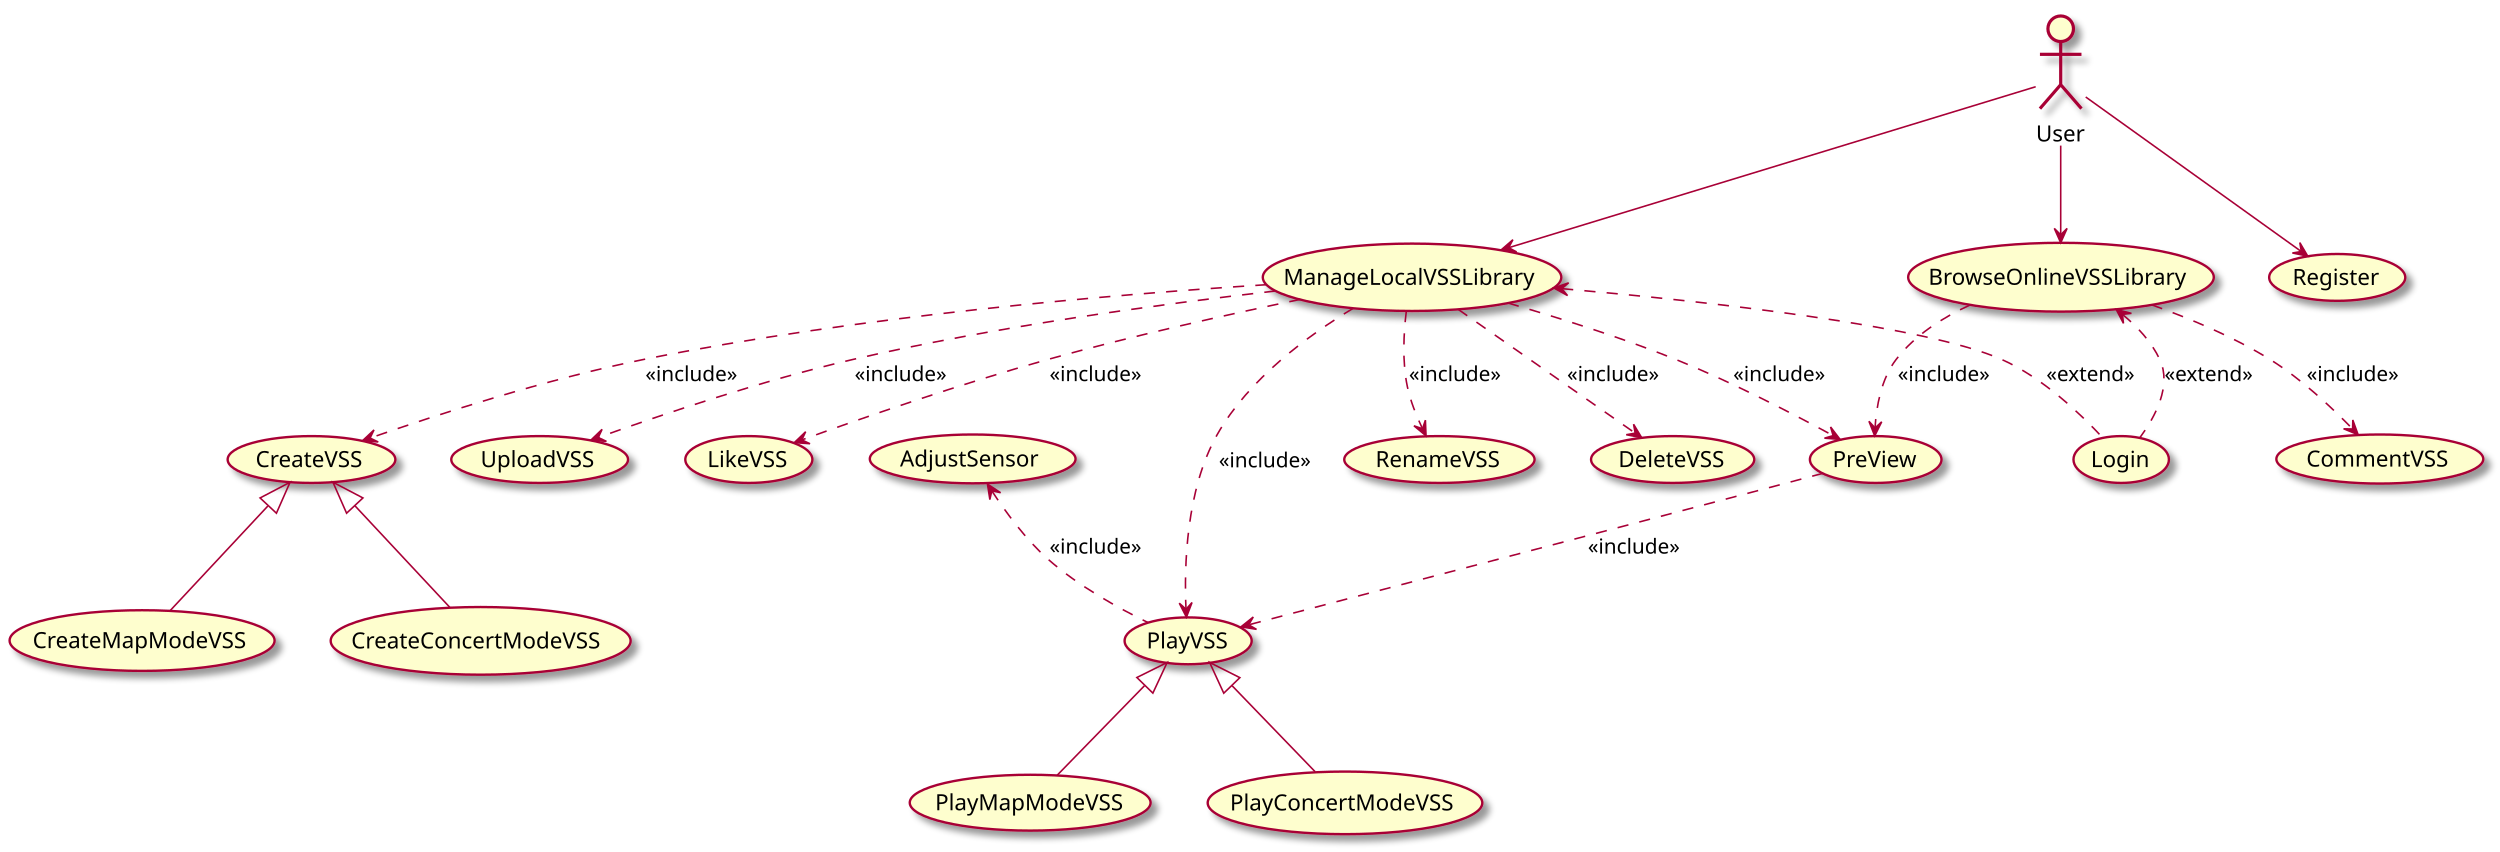
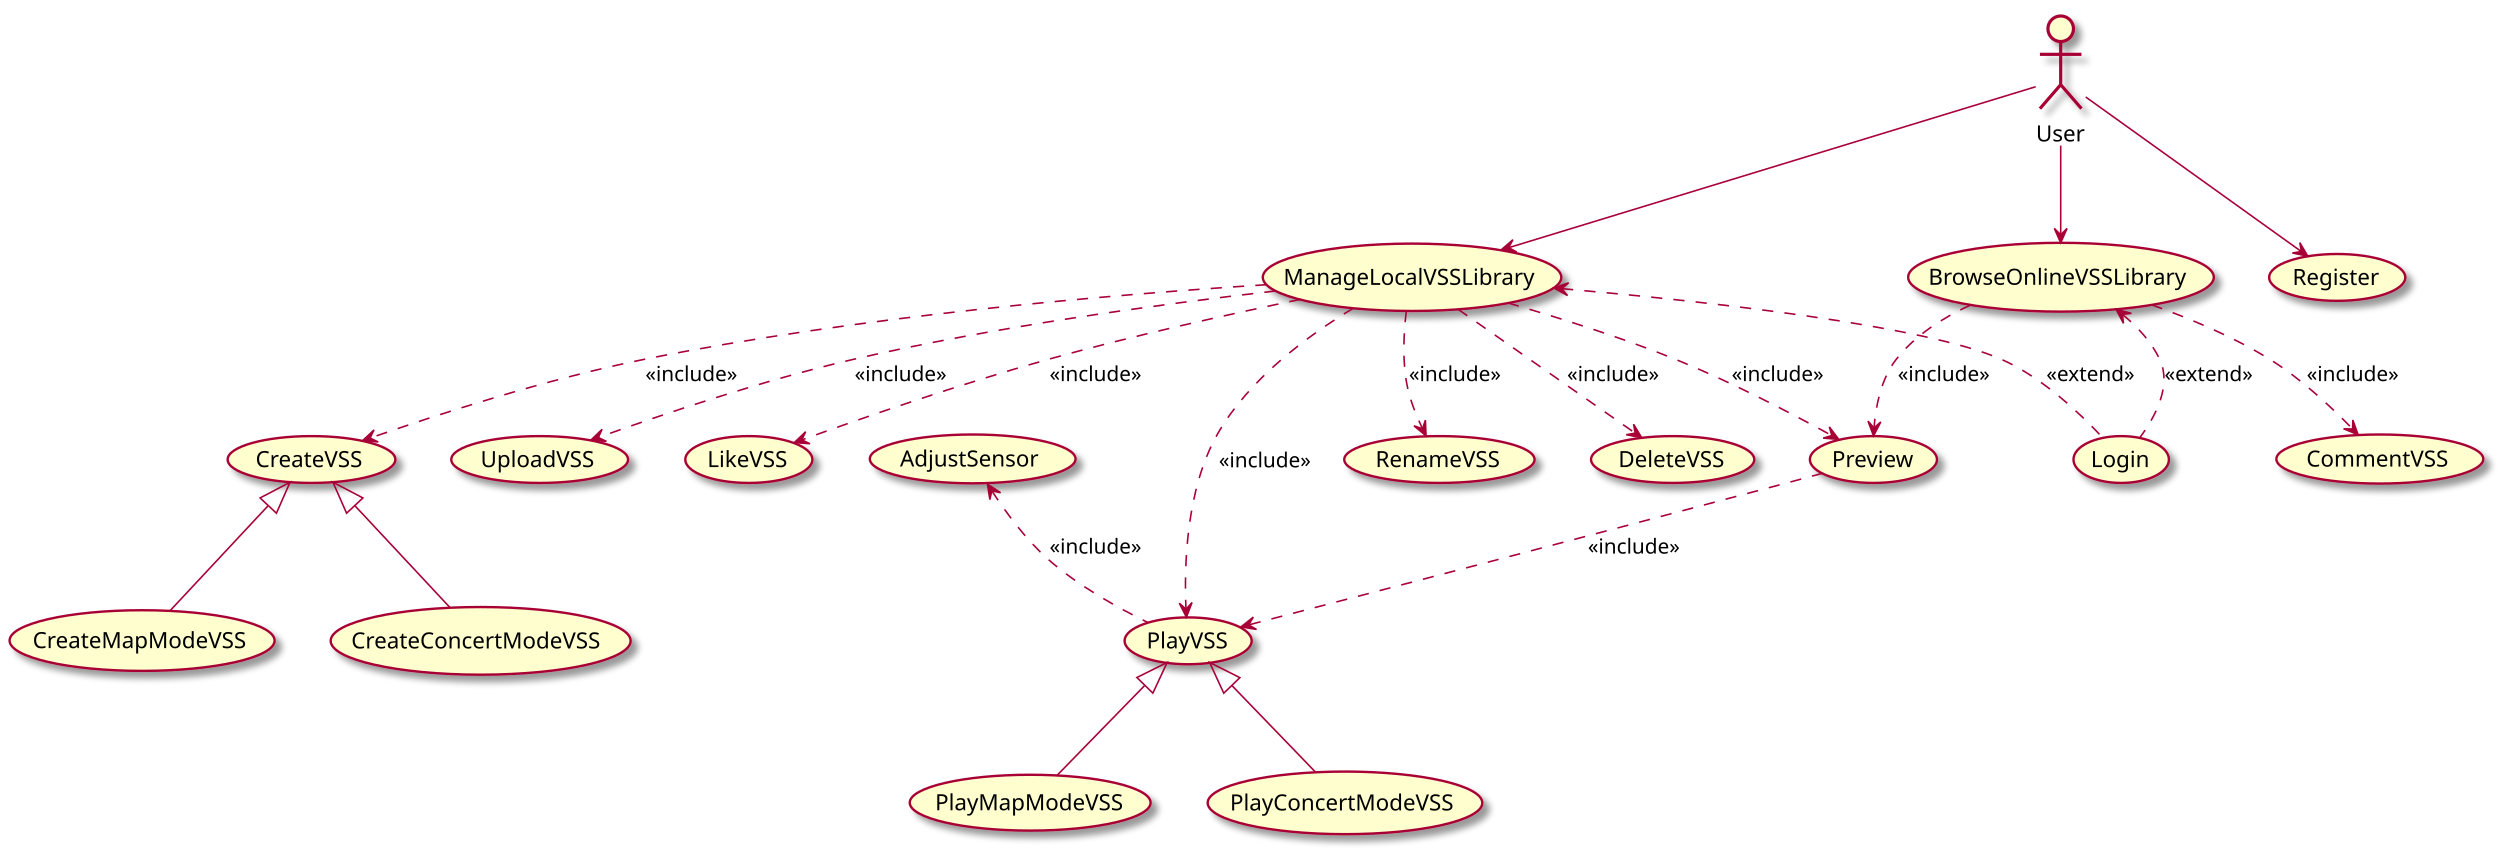
<svg xmlns="http://www.w3.org/2000/svg" contentScriptType="application/ecmascript" contentStyleType="text/css" height="533px" preserveAspectRatio="none" style="width:1565px;height:533px;" version="1.1" viewBox="0 0 1565 533" width="1565px" zoomAndPan="magnify">
  <defs>
-     <filter height="300%" id="f1s7nt26ys51zb" width="300%" x="-1" y="-1">
+     <filter height="300%" id="f1j8q7xakehkrr" width="300%" x="-1" y="-1">
      <feGaussianBlur result="blurOut" stdDeviation="2.0" />
      <feColorMatrix in="blurOut" result="blurOut2" type="matrix" values="0 0 0 0 0 0 0 0 0 0 0 0 0 0 0 0 0 0 .4 0" />
      <feOffset dx="4.0" dy="4.0" in="blurOut2" result="blurOut3" />
      <feBlend in="SourceGraphic" in2="blurOut3" mode="normal" />
    </filter>
  </defs>
  <g>
-     <ellipse cx="883.94" cy="173.588" fill="#FEFECE" filter="url(#f1s7nt26ys51zb)" rx="93.44" ry="21.088" style="stroke: #A80036; stroke-width: 1.5;" />
+     <ellipse cx="883.94" cy="173.588" fill="#FEFECE" filter="url(#f1j8q7xakehkrr)" rx="93.44" ry="21.088" style="stroke: #A80036; stroke-width: 1.5;" />
    <text fill="#000000" font-family="sans-serif" font-size="14" lengthAdjust="spacingAndGlyphs" textLength="161" x="803.44" y="178.332">ManageLocalVSSLibrary</text>
-     <ellipse cx="1327.87" cy="287.659" fill="#FEFECE" filter="url(#f1s7nt26ys51zb)" rx="29.87" ry="14.659" style="stroke: #A80036; stroke-width: 1.5;" />
+     <ellipse cx="1327.87" cy="287.659" fill="#FEFECE" filter="url(#f1j8q7xakehkrr)" rx="29.87" ry="14.659" style="stroke: #A80036; stroke-width: 1.5;" />
    <text fill="#000000" font-family="sans-serif" font-size="14" lengthAdjust="spacingAndGlyphs" textLength="38" x="1308.87" y="292.403">Login</text>
-     <ellipse cx="1290.172" cy="173.535" fill="#FEFECE" filter="url(#f1s7nt26ys51zb)" rx="95.672" ry="21.535" style="stroke: #A80036; stroke-width: 1.5;" />
+     <ellipse cx="1290.172" cy="173.535" fill="#FEFECE" filter="url(#f1j8q7xakehkrr)" rx="95.672" ry="21.535" style="stroke: #A80036; stroke-width: 1.5;" />
    <text fill="#000000" font-family="sans-serif" font-size="14" lengthAdjust="spacingAndGlyphs" textLength="166" x="1207.172" y="178.279">BrowseOnlineVSSLibrary</text>
-     <ellipse cx="1290" cy="18" fill="#FEFECE" filter="url(#f1s7nt26ys51zb)" rx="8" ry="8" style="stroke: #A80036; stroke-width: 2.0;" />
-     <path d="M1290,26 L1290,53 M1277,34 L1303,34 M1290,53 L1277,68 M1290,53 L1303,68 " fill="none" filter="url(#f1s7nt26ys51zb)" style="stroke: #A80036; stroke-width: 2.0;" />
+     <ellipse cx="1290" cy="18" fill="#FEFECE" filter="url(#f1j8q7xakehkrr)" rx="8" ry="8" style="stroke: #A80036; stroke-width: 2.0;" />
+     <path d="M1290,26 L1290,53 M1277,34 L1303,34 M1290,53 L1277,68 M1290,53 L1303,68 " fill="none" filter="url(#f1j8q7xakehkrr)" style="stroke: #A80036; stroke-width: 2.0;" />
    <text fill="#000000" font-family="sans-serif" font-size="14" lengthAdjust="spacingAndGlyphs" textLength="31" x="1274.5" y="88.535">User</text>
-     <ellipse cx="1463.098" cy="173.659" fill="#FEFECE" filter="url(#f1s7nt26ys51zb)" rx="42.598" ry="14.659" style="stroke: #A80036; stroke-width: 1.5;" />
+     <ellipse cx="1463.098" cy="173.659" fill="#FEFECE" filter="url(#f1j8q7xakehkrr)" rx="42.598" ry="14.659" style="stroke: #A80036; stroke-width: 1.5;" />
    <text fill="#000000" font-family="sans-serif" font-size="14" lengthAdjust="spacingAndGlyphs" textLength="56" x="1435.098" y="178.403">Register</text>
-     <ellipse cx="194.998" cy="287.659" fill="#FEFECE" filter="url(#f1s7nt26ys51zb)" rx="52.498" ry="14.659" style="stroke: #A80036; stroke-width: 1.5;" />
+     <ellipse cx="194.998" cy="287.659" fill="#FEFECE" filter="url(#f1j8q7xakehkrr)" rx="52.498" ry="14.659" style="stroke: #A80036; stroke-width: 1.5;" />
    <text fill="#000000" font-family="sans-serif" font-size="14" lengthAdjust="spacingAndGlyphs" textLength="70" x="159.998" y="292.403">CreateVSS</text>
-     <ellipse cx="88.946" cy="400.989" fill="#FEFECE" filter="url(#f1s7nt26ys51zb)" rx="82.946" ry="18.989" style="stroke: #A80036; stroke-width: 1.5;" />
+     <ellipse cx="88.946" cy="400.989" fill="#FEFECE" filter="url(#f1j8q7xakehkrr)" rx="82.946" ry="18.989" style="stroke: #A80036; stroke-width: 1.5;" />
    <text fill="#000000" font-family="sans-serif" font-size="14" lengthAdjust="spacingAndGlyphs" textLength="137" x="20.446" y="405.733">CreateMapModeVSS</text>
-     <ellipse cx="300.885" cy="401.177" fill="#FEFECE" filter="url(#f1s7nt26ys51zb)" rx="93.885" ry="21.177" style="stroke: #A80036; stroke-width: 1.5;" />
+     <ellipse cx="300.885" cy="401.177" fill="#FEFECE" filter="url(#f1j8q7xakehkrr)" rx="93.885" ry="21.177" style="stroke: #A80036; stroke-width: 1.5;" />
    <text fill="#000000" font-family="sans-serif" font-size="14" lengthAdjust="spacingAndGlyphs" textLength="162" x="219.885" y="405.921">CreateConcertModeVSS</text>
-     <ellipse cx="901.068" cy="287.659" fill="#FEFECE" filter="url(#f1s7nt26ys51zb)" rx="59.569" ry="14.659" style="stroke: #A80036; stroke-width: 1.5;" />
+     <ellipse cx="901.068" cy="287.659" fill="#FEFECE" filter="url(#f1j8q7xakehkrr)" rx="59.569" ry="14.659" style="stroke: #A80036; stroke-width: 1.5;" />
    <text fill="#000000" font-family="sans-serif" font-size="14" lengthAdjust="spacingAndGlyphs" textLength="80" x="861.068" y="292.403">RenameVSS</text>
-     <ellipse cx="1047.083" cy="287.659" fill="#FEFECE" filter="url(#f1s7nt26ys51zb)" rx="51.083" ry="14.659" style="stroke: #A80036; stroke-width: 1.5;" />
+     <ellipse cx="1047.083" cy="287.659" fill="#FEFECE" filter="url(#f1j8q7xakehkrr)" rx="51.083" ry="14.659" style="stroke: #A80036; stroke-width: 1.5;" />
    <text fill="#000000" font-family="sans-serif" font-size="14" lengthAdjust="spacingAndGlyphs" textLength="68" x="1013.083" y="292.403">DeleteVSS</text>
-     <ellipse cx="337.826" cy="287.659" fill="#FEFECE" filter="url(#f1s7nt26ys51zb)" rx="55.326" ry="14.659" style="stroke: #A80036; stroke-width: 1.5;" />
+     <ellipse cx="337.826" cy="287.659" fill="#FEFECE" filter="url(#f1j8q7xakehkrr)" rx="55.326" ry="14.659" style="stroke: #A80036; stroke-width: 1.5;" />
    <text fill="#000000" font-family="sans-serif" font-size="14" lengthAdjust="spacingAndGlyphs" textLength="74" x="300.826" y="292.403">UploadVSS</text>
-     <ellipse cx="468.77" cy="287.659" fill="#FEFECE" filter="url(#f1s7nt26ys51zb)" rx="39.77" ry="14.659" style="stroke: #A80036; stroke-width: 1.5;" />
+     <ellipse cx="468.77" cy="287.659" fill="#FEFECE" filter="url(#f1j8q7xakehkrr)" rx="39.77" ry="14.659" style="stroke: #A80036; stroke-width: 1.5;" />
    <text fill="#000000" font-family="sans-serif" font-size="14" lengthAdjust="spacingAndGlyphs" textLength="52" x="442.77" y="292.403">LikeVSS</text>
-     <ellipse cx="743.77" cy="401.159" fill="#FEFECE" filter="url(#f1s7nt26ys51zb)" rx="39.77" ry="14.659" style="stroke: #A80036; stroke-width: 1.5;" />
+     <ellipse cx="743.77" cy="401.159" fill="#FEFECE" filter="url(#f1j8q7xakehkrr)" rx="39.77" ry="14.659" style="stroke: #A80036; stroke-width: 1.5;" />
    <text fill="#000000" font-family="sans-serif" font-size="14" lengthAdjust="spacingAndGlyphs" textLength="52" x="717.77" y="405.903">PlayVSS</text>
-     <ellipse cx="644.884" cy="502.477" fill="#FEFECE" filter="url(#f1s7nt26ys51zb)" rx="75.384" ry="17.477" style="stroke: #A80036; stroke-width: 1.5;" />
+     <ellipse cx="644.884" cy="502.477" fill="#FEFECE" filter="url(#f1j8q7xakehkrr)" rx="75.384" ry="17.477" style="stroke: #A80036; stroke-width: 1.5;" />
    <text fill="#000000" font-family="sans-serif" font-size="14" lengthAdjust="spacingAndGlyphs" textLength="119" x="585.384" y="507.221">PlayMapModeVSS</text>
-     <ellipse cx="841.965" cy="502.593" fill="#FEFECE" filter="url(#f1s7nt26ys51zb)" rx="85.965" ry="19.593" style="stroke: #A80036; stroke-width: 1.5;" />
+     <ellipse cx="841.965" cy="502.593" fill="#FEFECE" filter="url(#f1j8q7xakehkrr)" rx="85.965" ry="19.593" style="stroke: #A80036; stroke-width: 1.5;" />
    <text fill="#000000" font-family="sans-serif" font-size="14" lengthAdjust="spacingAndGlyphs" textLength="144" x="769.965" y="507.337">PlayConcertModeVSS</text>
-     <ellipse cx="1489.767" cy="287.353" fill="#FEFECE" filter="url(#f1s7nt26ys51zb)" rx="64.767" ry="15.353" style="stroke: #A80036; stroke-width: 1.5;" />
+     <ellipse cx="1489.767" cy="287.353" fill="#FEFECE" filter="url(#f1j8q7xakehkrr)" rx="64.767" ry="15.353" style="stroke: #A80036; stroke-width: 1.5;" />
    <text fill="#000000" font-family="sans-serif" font-size="14" lengthAdjust="spacingAndGlyphs" textLength="92" x="1443.767" y="292.098">CommentVSS</text>
-     <ellipse cx="608.895" cy="287.279" fill="#FEFECE" filter="url(#f1s7nt26ys51zb)" rx="64.395" ry="15.279" style="stroke: #A80036; stroke-width: 1.5;" />
+     <ellipse cx="608.895" cy="287.279" fill="#FEFECE" filter="url(#f1j8q7xakehkrr)" rx="64.395" ry="15.279" style="stroke: #A80036; stroke-width: 1.5;" />
    <text fill="#000000" font-family="sans-serif" font-size="14" lengthAdjust="spacingAndGlyphs" textLength="91" x="563.395" y="292.023">AdjustSensor</text>
-     <ellipse cx="1174.184" cy="287.659" fill="#FEFECE" filter="url(#f1s7nt26ys51zb)" rx="41.184" ry="14.659" style="stroke: #A80036; stroke-width: 1.5;" />
-     <text fill="#000000" font-family="sans-serif" font-size="14" lengthAdjust="spacingAndGlyphs" textLength="54" x="1147.184" y="292.403">PreView</text>
+     <ellipse cx="1172.77" cy="287.659" fill="#FEFECE" filter="url(#f1j8q7xakehkrr)" rx="39.77" ry="14.659" style="stroke: #A80036; stroke-width: 1.5;" />
+     <text fill="#000000" font-family="sans-serif" font-size="14" lengthAdjust="spacingAndGlyphs" textLength="52" x="1146.77" y="292.403">Preview</text>
    <path d="M977.866,180.7 C1070.561,188.86 1205.181,203.834 1253,225 C1278.728,236.388 1302.626,259.287 1316.248,273.98 " fill="none" id="ManageLocalVSSLibrary-Login" style="stroke: #A80036; stroke-width: 1.0; stroke-dasharray: 7.0,7.0;" />
    <polygon fill="#A80036" points="972.654,180.245,981.272,185.013,977.635,180.68,981.968,177.044,972.654,180.245" style="stroke: #A80036; stroke-width: 1.0;" />
    <text fill="#000000" font-family="sans-serif" font-size="13" lengthAdjust="spacingAndGlyphs" textLength="57" x="1281" y="238.568">«extend»</text>
    <path d="M1328.744,196.891 C1338.086,204.583 1346.85,214.027 1352,225 C1359.704,241.414 1349.107,261.032 1339.652,273.854 " fill="none" id="BrowseOnlineVSSLibrary-Login" style="stroke: #A80036; stroke-width: 1.0; stroke-dasharray: 7.0,7.0;" />
    <polygon fill="#A80036" points="1324.714,193.701,1329.289,202.423,1328.635,196.804,1334.254,196.149,1324.714,193.701" style="stroke: #A80036; stroke-width: 1.0;" />
    <text fill="#000000" font-family="sans-serif" font-size="13" lengthAdjust="spacingAndGlyphs" textLength="57" x="1355" y="238.568">«extend»</text>
    <path d="M1305.658,60.723 C1336.429,82.779 1404.883,131.844 1440.495,157.369 " fill="none" id="User-Register" style="stroke: #A80036; stroke-width: 1.0;" />
    <polygon fill="#A80036" points="1444.671,160.362,1439.686,151.868,1440.607,157.449,1435.025,158.37,1444.671,160.362" style="stroke: #A80036; stroke-width: 1.0;" />
    <path d="M1274.333,54.285 C1220.359,70.77 1040.217,125.788 944.687,154.965 " fill="none" id="User-ManageLocalVSSLibrary" style="stroke: #A80036; stroke-width: 1.0;" />
    <polygon fill="#A80036" points="939.642,156.506,949.418,157.702,944.424,155.045,947.081,150.051,939.642,156.506" style="stroke: #A80036; stroke-width: 1.0;" />
    <path d="M1290,91.135 C1290,109.467 1290,130.47 1290,146.679 " fill="none" id="User-BrowseOnlineVSSLibrary" style="stroke: #A80036; stroke-width: 1.0;" />
    <polygon fill="#A80036" points="1290,151.982,1294,142.982,1290,146.982,1286,142.982,1290,151.982" style="stroke: #A80036; stroke-width: 1.0;" />
    <path d="M792.811,178.222 C695.496,184.431 537.185,197.9 403,225 C341.912,237.337 273.002,259.796 231.834,274.165 " fill="none" id="ManageLocalVSSLibrary-CreateVSS" style="stroke: #A80036; stroke-width: 1.0; stroke-dasharray: 7.0,7.0;" />
    <polygon fill="#A80036" points="226.954,275.875,236.77,276.673,231.672,274.221,234.124,269.123,226.954,275.875" style="stroke: #A80036; stroke-width: 1.0;" />
    <text fill="#000000" font-family="sans-serif" font-size="13" lengthAdjust="spacingAndGlyphs" textLength="60" x="404" y="238.568">«include»</text>
    <path d="M167.681,316.752 C148.412,337.384 123.171,364.411 106.539,382.22 " fill="none" id="CreateVSS-CreateMapModeVSS" style="stroke: #A80036; stroke-width: 1.0;" />
    <polygon fill="none" points="162.808,311.714,181.575,301.875,173.04,321.269,162.808,311.714" style="stroke: #A80036; stroke-width: 1.0;" />
    <path d="M222.145,316.566 C240.723,336.458 264.914,362.361 281.577,380.203 " fill="none" id="CreateVSS-CreateConcertModeVSS" style="stroke: #A80036; stroke-width: 1.0;" />
    <polygon fill="none" points="216.96,321.269,208.425,301.875,227.192,311.714,216.96,321.269" style="stroke: #A80036; stroke-width: 1.0;" />
    <path d="M880.371,194.708 C878.696,208.353 877.721,226.39 881,242 C882.88,250.951 886.633,260.29 890.384,268.162 " fill="none" id="ManageLocalVSSLibrary-RenameVSS" style="stroke: #A80036; stroke-width: 1.0; stroke-dasharray: 7.0,7.0;" />
    <polygon fill="#A80036" points="892.703,272.857,892.304,263.016,890.489,268.374,885.131,266.559,892.703,272.857" style="stroke: #A80036; stroke-width: 1.0;" />
    <text fill="#000000" font-family="sans-serif" font-size="13" lengthAdjust="spacingAndGlyphs" textLength="60" x="882" y="238.568">«include»</text>
    <path d="M912.766,193.619 C944.3,215.673 994.292,250.637 1023.545,271.096 " fill="none" id="ManageLocalVSSLibrary-DeleteVSS" style="stroke: #A80036; stroke-width: 1.0; stroke-dasharray: 7.0,7.0;" />
    <polygon fill="#A80036" points="1027.706,274.006,1022.623,265.57,1023.608,271.14,1018.038,272.126,1027.706,274.006" style="stroke: #A80036; stroke-width: 1.0;" />
    <text fill="#000000" font-family="sans-serif" font-size="13" lengthAdjust="spacingAndGlyphs" textLength="60" x="981" y="238.568">«include»</text>
    <path d="M798.407,182.158 C727.096,190.308 623.157,204.37 534,225 C477.554,238.061 413.945,259.665 374.914,273.741 " fill="none" id="ManageLocalVSSLibrary-UploadVSS" style="stroke: #A80036; stroke-width: 1.0; stroke-dasharray: 7.0,7.0;" />
    <polygon fill="#A80036" points="369.808,275.59,379.633,276.286,374.51,273.887,376.909,268.764,369.808,275.59" style="stroke: #A80036; stroke-width: 1.0;" />
    <text fill="#000000" font-family="sans-serif" font-size="13" lengthAdjust="spacingAndGlyphs" textLength="60" x="535" y="238.568">«include»</text>
    <path d="M813.947,187.422 C768.612,196.898 708.471,210.345 656,225 C601.415,240.245 539.217,261.913 502.085,275.32 " fill="none" id="ManageLocalVSSLibrary-LikeVSS" style="stroke: #A80036; stroke-width: 1.0; stroke-dasharray: 7.0,7.0;" />
    <polygon fill="#A80036" points="497.238,277.074,507.062,277.772,501.94,275.372,504.339,270.25,497.238,277.074" style="stroke: #A80036; stroke-width: 1.0;" />
    <text fill="#000000" font-family="sans-serif" font-size="13" lengthAdjust="spacingAndGlyphs" textLength="60" x="657" y="238.568">«include»</text>
    <path d="M847.204,192.925 C819.014,209.867 781.713,237.176 762,272 C742.366,306.683 741.235,354.755 742.436,381.341 " fill="none" id="ManageLocalVSSLibrary-PlayVSS" style="stroke: #A80036; stroke-width: 1.0; stroke-dasharray: 7.0,7.0;" />
    <polygon fill="#A80036" points="742.702,386.361,746.22,377.161,742.437,381.368,738.231,377.586,742.702,386.361" style="stroke: #A80036; stroke-width: 1.0;" />
    <text fill="#000000" font-family="sans-serif" font-size="13" lengthAdjust="spacingAndGlyphs" textLength="60" x="763" y="292.568">«include»</text>
    <path d="M716.437,429.259 C698.885,447.254 676.72,469.979 661.771,485.305 " fill="none" id="PlayVSS-PlayMapModeVSS" style="stroke: #A80036; stroke-width: 1.0;" />
    <polygon fill="none" points="711.673,424.118,730.648,414.689,721.695,433.894,711.673,424.118" style="stroke: #A80036; stroke-width: 1.0;" />
    <path d="M771.24,429.213 C787.821,446.386 808.572,467.879 823.306,483.138 " fill="none" id="PlayVSS-PlayConcertModeVSS" style="stroke: #A80036; stroke-width: 1.0;" />
    <polygon fill="none" points="766.073,433.939,757.217,414.689,776.144,424.215,766.073,433.939" style="stroke: #A80036; stroke-width: 1.0;" />
    <path d="M1346.937,190.818 C1370.759,199.327 1398.158,210.828 1421,225 C1440.459,237.072 1459.513,254.925 1472.651,268.463 " fill="none" id="BrowseOnlineVSSLibrary-CommentVSS" style="stroke: #A80036; stroke-width: 1.0; stroke-dasharray: 7.0,7.0;" />
    <polygon fill="#A80036" points="1476.195,272.158,1472.852,262.894,1472.734,268.55,1467.079,268.431,1476.195,272.158" style="stroke: #A80036; stroke-width: 1.0;" />
    <text fill="#000000" font-family="sans-serif" font-size="13" lengthAdjust="spacingAndGlyphs" textLength="60" x="1444" y="238.568">«include»</text>
    <path d="M620.919,307.326 C629.52,320.511 642.039,337.616 656,350 C674.89,366.757 700.135,380.706 718.74,389.757 " fill="none" id="AdjustSensor-PlayVSS" style="stroke: #A80036; stroke-width: 1.0; stroke-dasharray: 7.0,7.0;" />
    <polygon fill="#A80036" points="618.156,303.017,619.647,312.752,620.855,307.226,626.382,308.434,618.156,303.017" style="stroke: #A80036; stroke-width: 1.0;" />
    <text fill="#000000" font-family="sans-serif" font-size="13" lengthAdjust="spacingAndGlyphs" textLength="60" x="657" y="346.568">«include»</text>
-     <path d="M943.997,189.698 C975.658,198.876 1014.904,211.259 1049,225 C1083.956,239.088 1122.513,259.09 1147.43,272.642 " fill="none" id="ManageLocalVSSLibrary-PreView" style="stroke: #A80036; stroke-width: 1.0; stroke-dasharray: 7.0,7.0;" />
-     <polygon fill="#A80036" points="1151.92,275.095,1145.939,267.27,1147.533,272.698,1142.104,274.291,1151.92,275.095" style="stroke: #A80036; stroke-width: 1.0;" />
-     <text fill="#000000" font-family="sans-serif" font-size="13" lengthAdjust="spacingAndGlyphs" textLength="60" x="1085" y="238.568">«include»</text>
-     <path d="M1233.311,190.883 C1216.12,198.748 1198.708,209.792 1187,225 C1177.629,237.172 1174.595,254.484 1173.782,267.803 " fill="none" id="BrowseOnlineVSSLibrary-PreView" style="stroke: #A80036; stroke-width: 1.0; stroke-dasharray: 7.0,7.0;" />
-     <polygon fill="#A80036" points="1173.566,272.874,1177.945,264.052,1173.779,267.879,1169.953,263.712,1173.566,272.874" style="stroke: #A80036; stroke-width: 1.0;" />
+     <path d="M944.015,189.654 C975.681,198.819 1014.926,211.204 1049,225 C1083.71,239.053 1121.951,259.063 1146.659,272.627 " fill="none" id="ManageLocalVSSLibrary-Preview" style="stroke: #A80036; stroke-width: 1.0; stroke-dasharray: 7.0,7.0;" />
+     <polygon fill="#A80036" points="1151.111,275.081,1145.161,267.233,1146.732,272.667,1141.298,274.238,1151.111,275.081" style="stroke: #A80036; stroke-width: 1.0;" />
+     <text fill="#000000" font-family="sans-serif" font-size="13" lengthAdjust="spacingAndGlyphs" textLength="60" x="1084" y="238.568">«include»</text>
+     <path d="M1233.447,190.989 C1216.265,198.86 1198.824,209.882 1187,225 C1177.505,237.14 1174.188,254.455 1173.142,267.783 " fill="none" id="BrowseOnlineVSSLibrary-Preview" style="stroke: #A80036; stroke-width: 1.0; stroke-dasharray: 7.0,7.0;" />
+     <polygon fill="#A80036" points="1172.836,272.858,1177.37,264.115,1173.137,267.867,1169.385,263.634,1172.836,272.858" style="stroke: #A80036; stroke-width: 1.0;" />
    <text fill="#000000" font-family="sans-serif" font-size="13" lengthAdjust="spacingAndGlyphs" textLength="60" x="1188" y="238.568">«include»</text>
-     <path d="M1141.185,296.291 C1132.963,298.488 1124.16,300.835 1116,303 C993.947,335.386 849.262,373.391 781.955,391.049 " fill="none" id="PreView-PlayVSS" style="stroke: #A80036; stroke-width: 1.0; stroke-dasharray: 7.0,7.0;" />
-     <polygon fill="#A80036" points="776.853,392.387,786.574,393.972,781.69,391.118,784.544,386.234,776.853,392.387" style="stroke: #A80036; stroke-width: 1.0;" />
+     <path d="M1141.056,296.234 C1132.891,298.454 1124.123,300.826 1116,303 C994.018,335.652 849.299,373.53 781.969,391.103 " fill="none" id="Preview-PlayVSS" style="stroke: #A80036; stroke-width: 1.0; stroke-dasharray: 7.0,7.0;" />
+     <polygon fill="#A80036" points="776.866,392.435,786.585,394.033,781.704,391.173,784.564,386.292,776.866,392.435" style="stroke: #A80036; stroke-width: 1.0;" />
    <text fill="#000000" font-family="sans-serif" font-size="13" lengthAdjust="spacingAndGlyphs" textLength="60" x="994" y="346.568">«include»</text>
  </g>
</svg>
